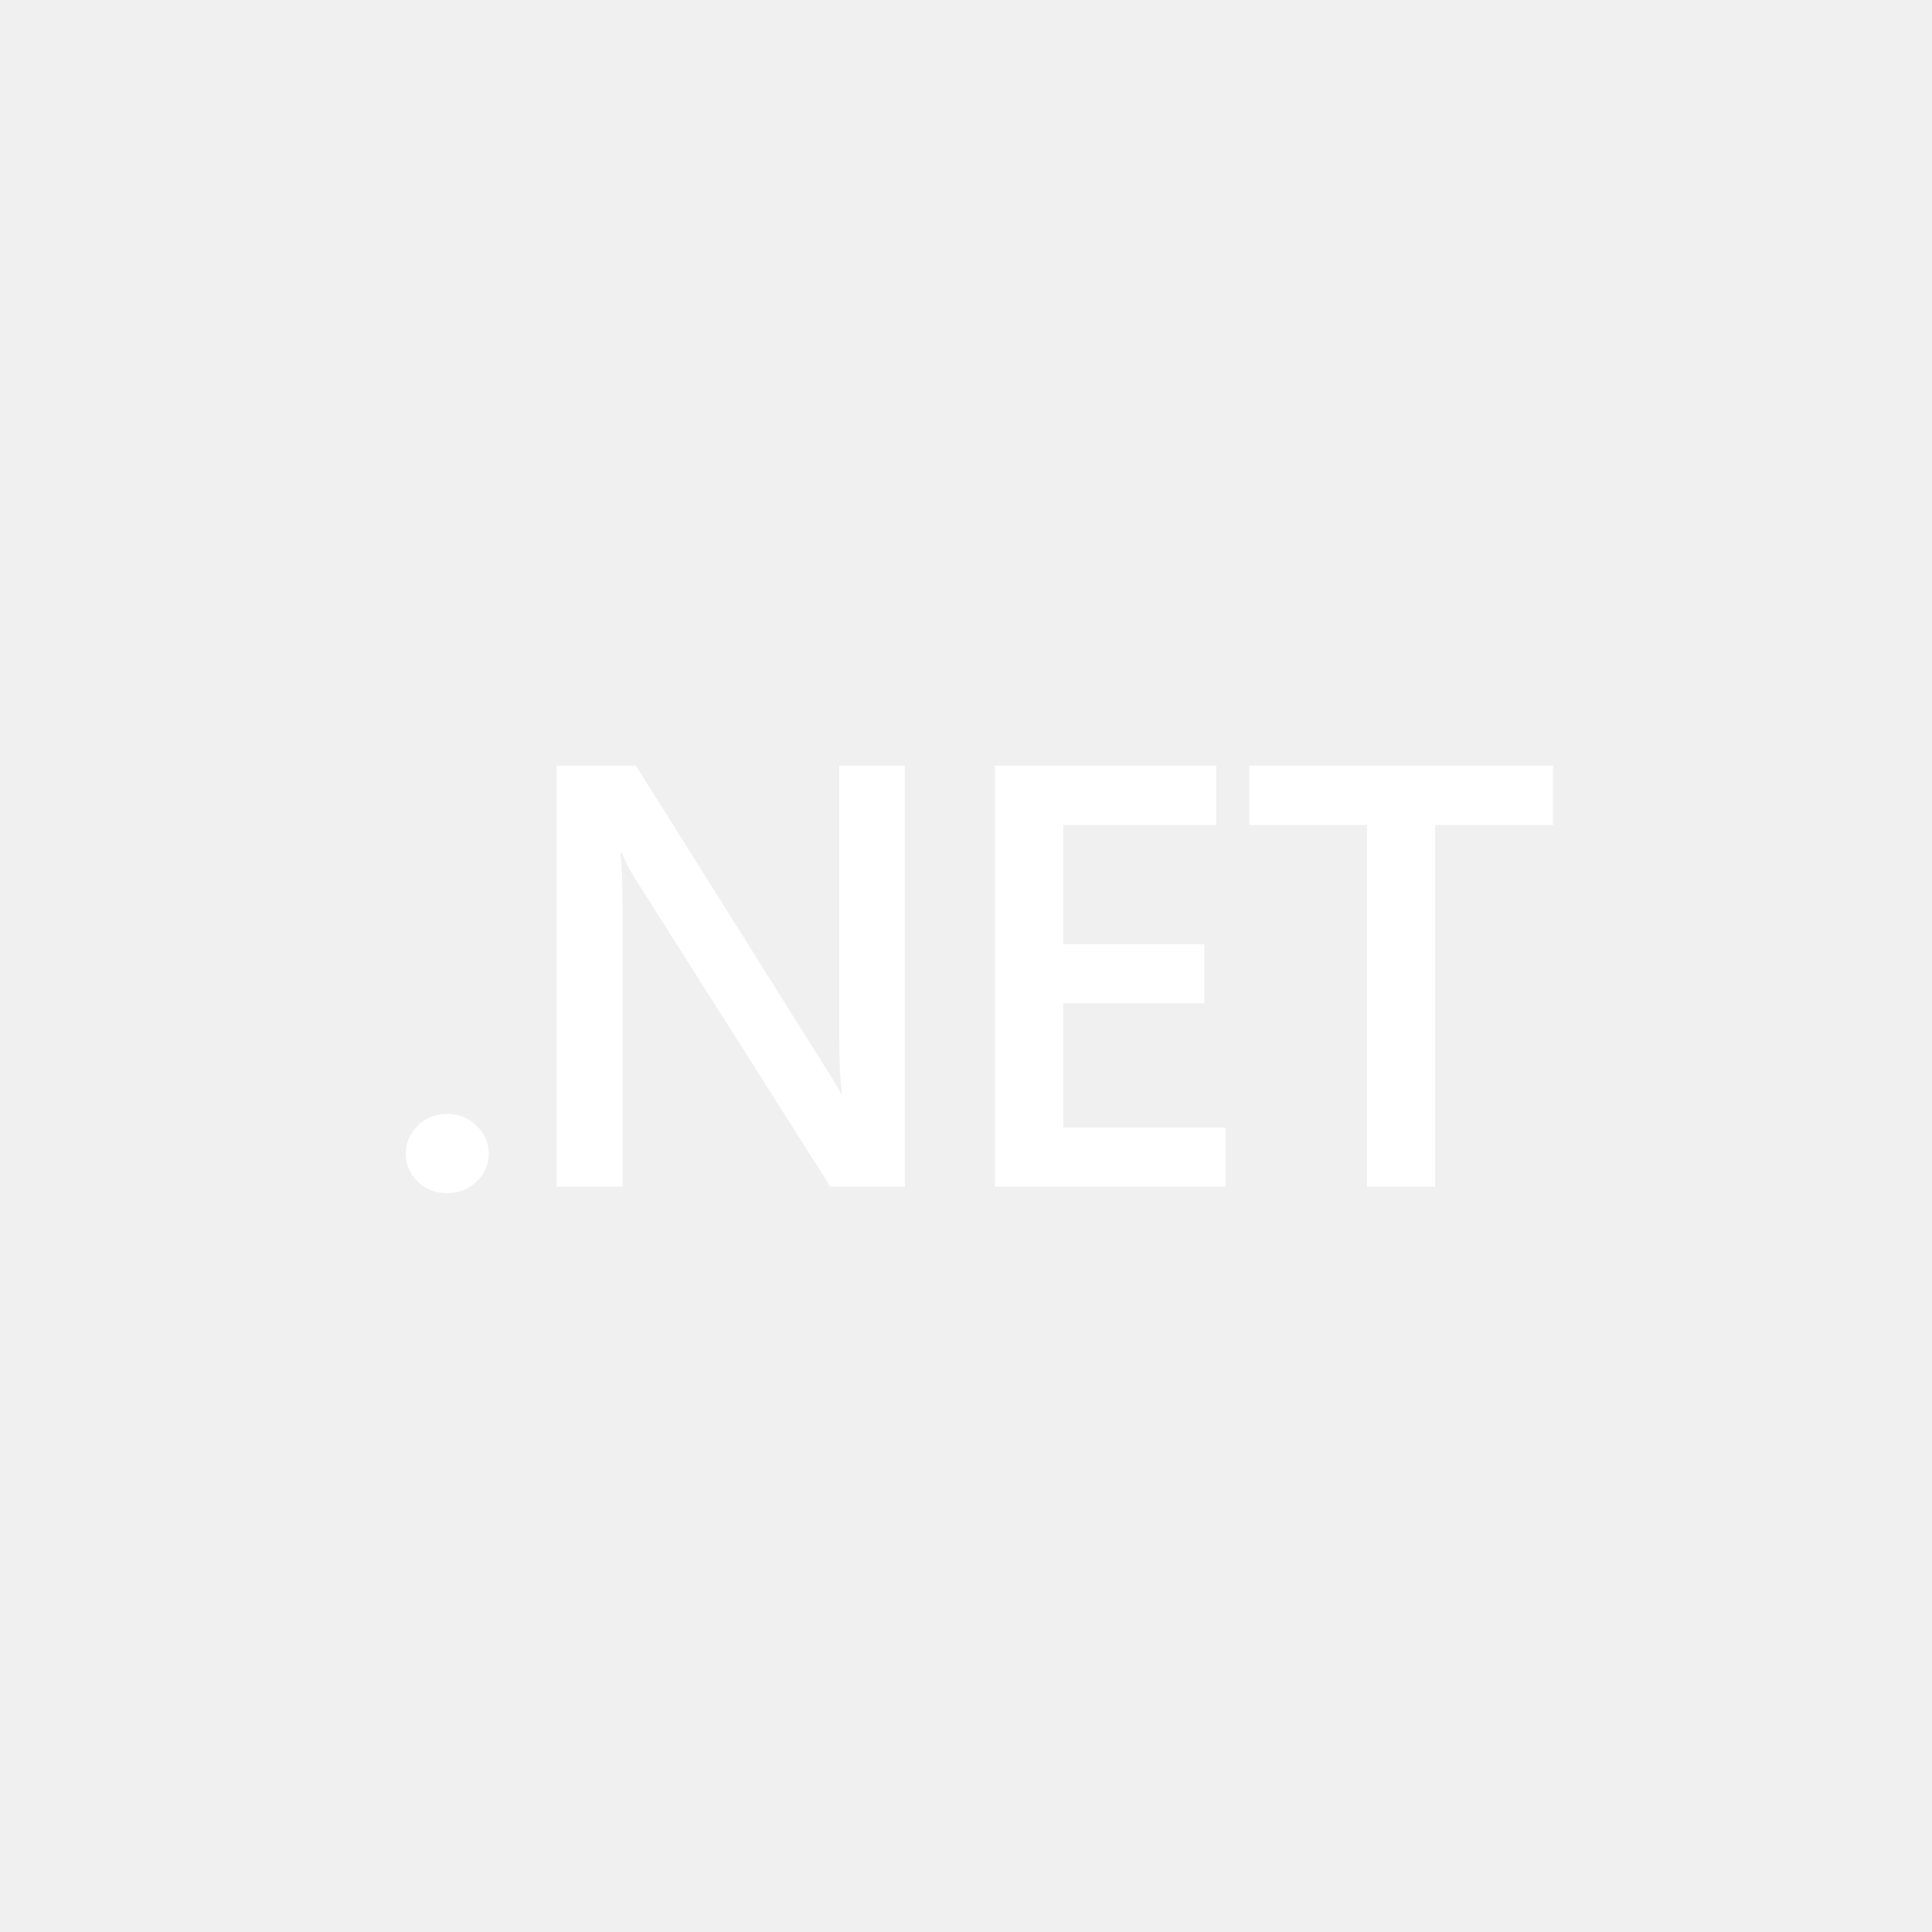
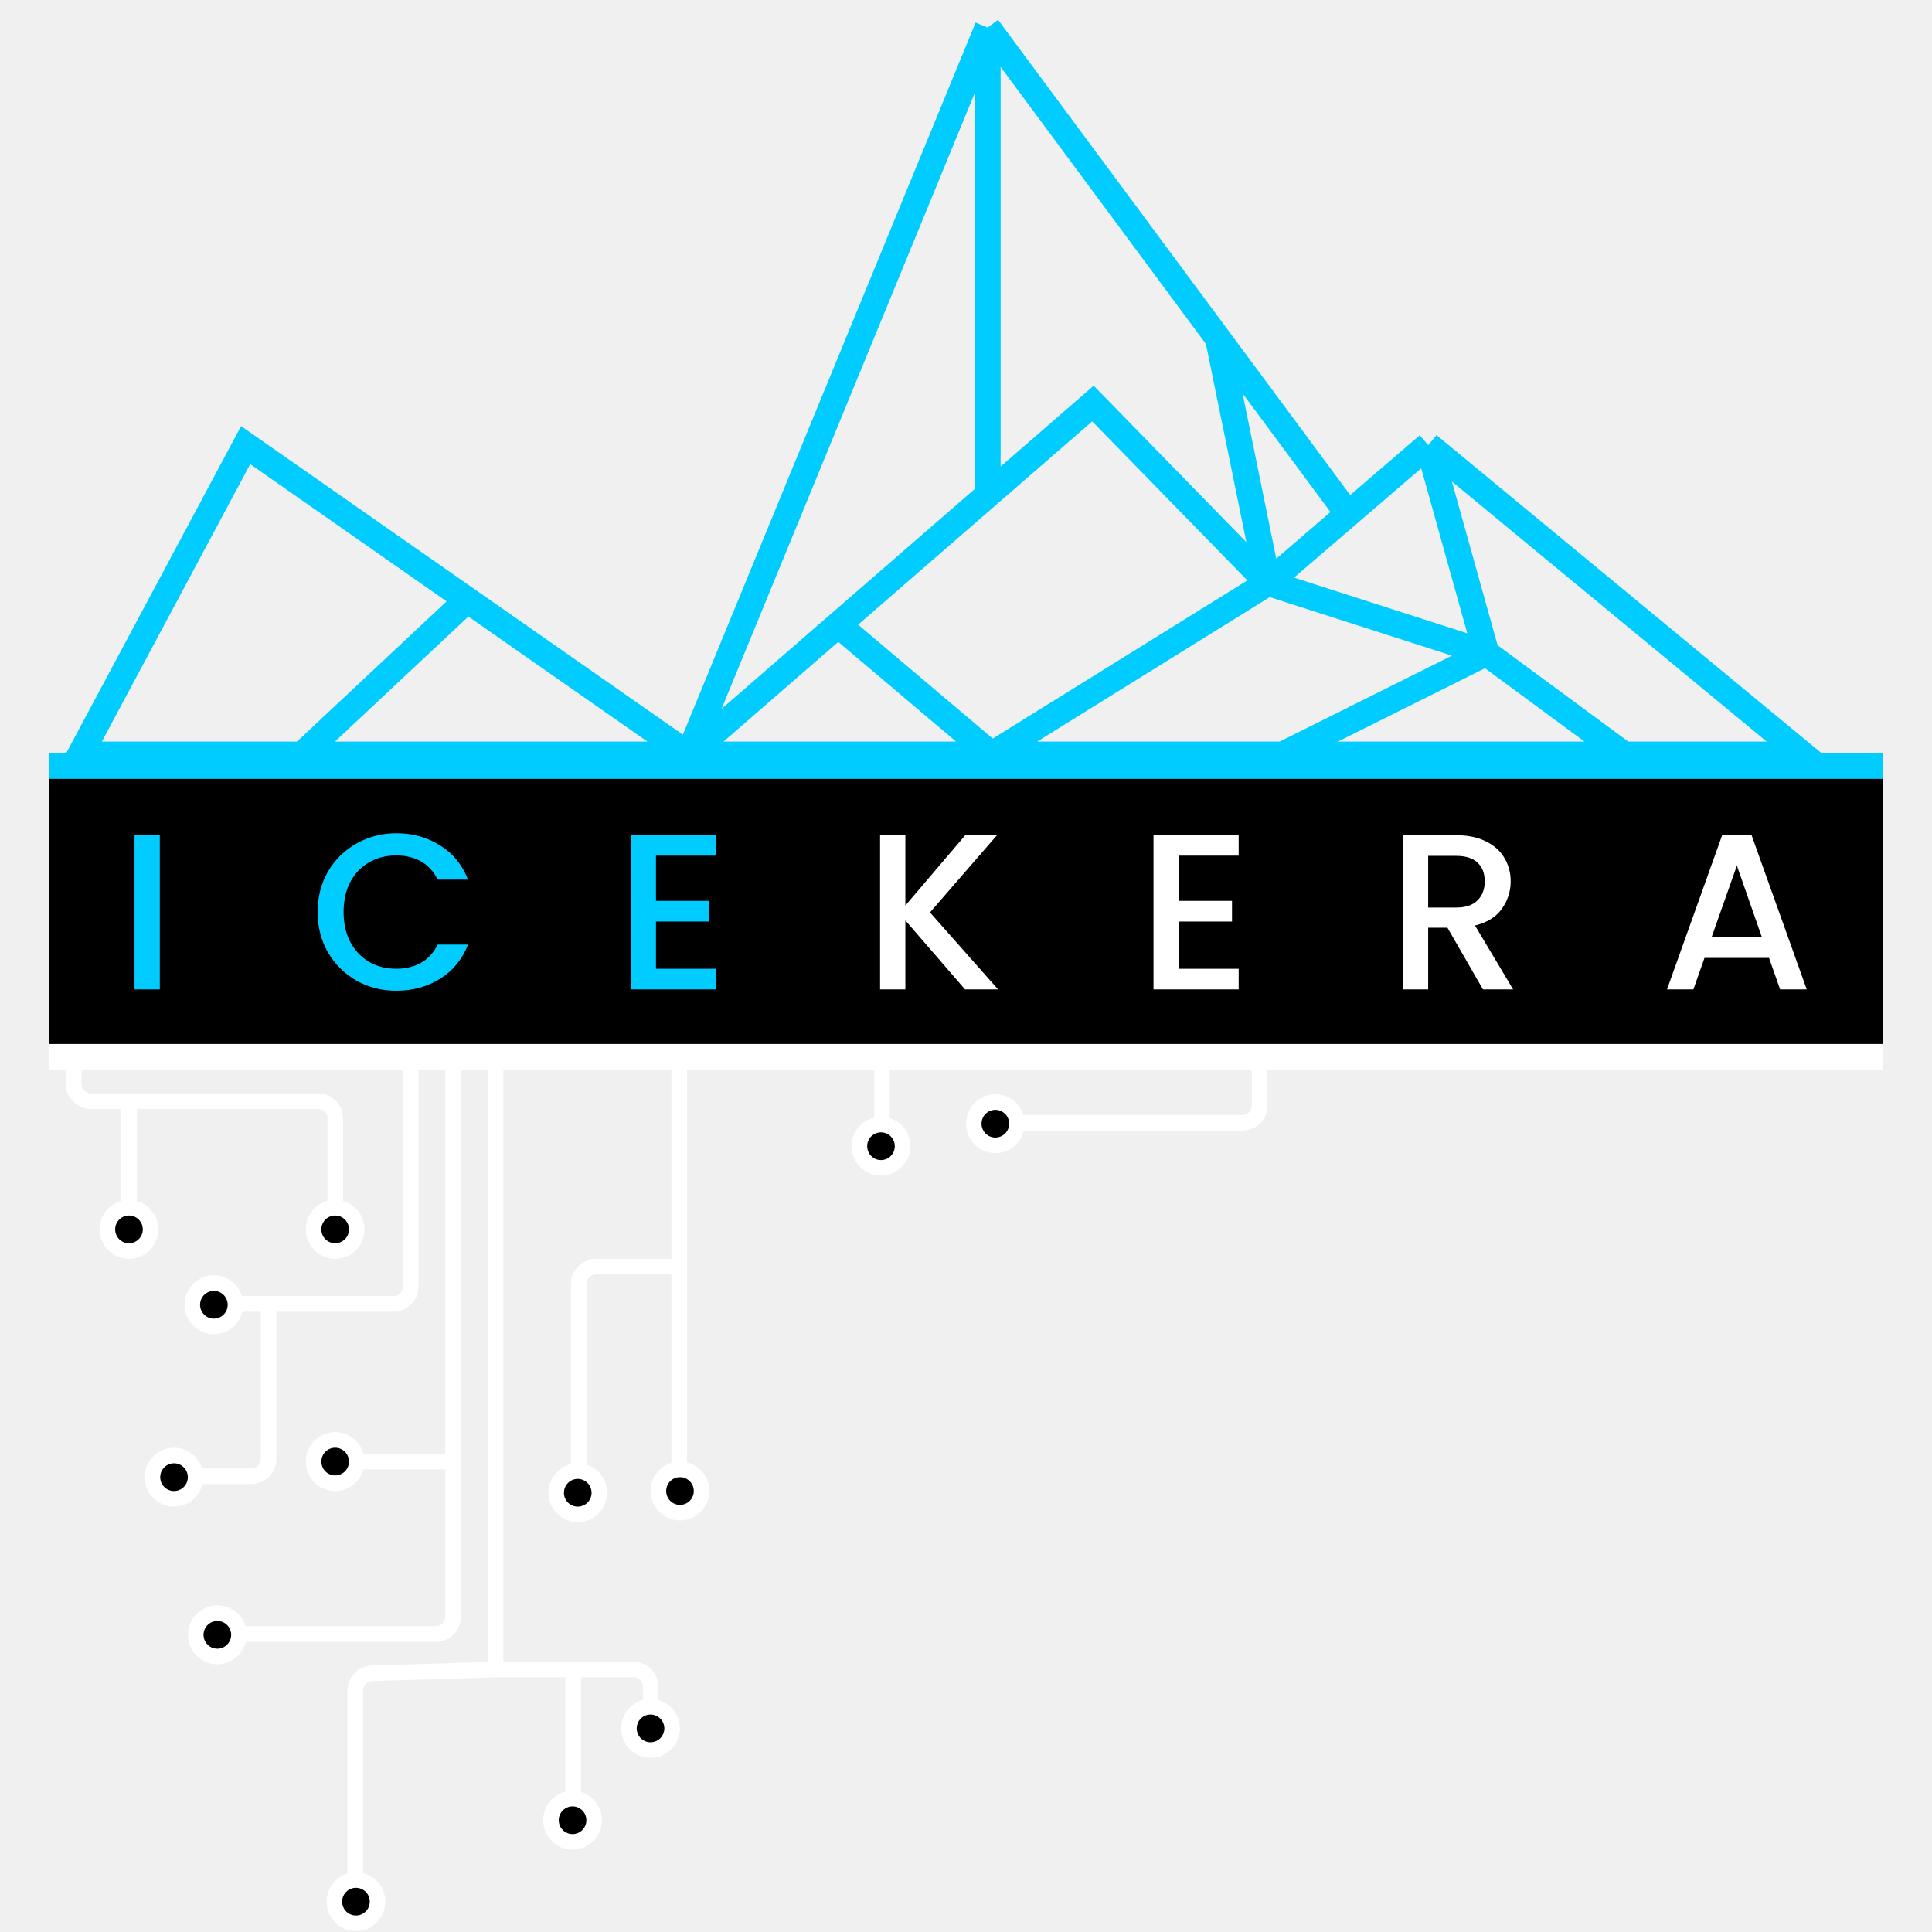
- <svg xmlns="http://www.w3.org/2000/svg" width="456" height="456" viewBox="0 0 456 456" version="1.1" xml:space="preserve" style="fill-rule:evenodd;clip-rule:evenodd;stroke-linejoin:round;stroke-miterlimit:2;">
-   <path d="m 105.5,281.609 c -2.703,0 -5.001,-0.9 -6.893,-2.702 -1.892,-1.848 -2.838,-4.042 -2.838,-6.582 0,-2.587 0.946,-4.804 2.838,-6.652 1.892,-1.848 4.19,-2.772 6.893,-2.772 2.748,0 5.068,0.924 6.96,2.772 1.937,1.848 2.906,4.064 2.906,6.652 0,2.54 -0.968,4.734 -2.906,6.582 -1.892,1.802 -4.212,2.702 -6.96,2.702 z" style="fill:#ffffff;fill-rule:nonzero;stroke-width:0.838" />
-   <path d="M 213.561,280.084 H 195.99 L 149.7,207.054 c -1.171,-1.848 -2.14,-3.765 -2.906,-5.751 h -0.406 c 0.361,2.125 0.541,6.675 0.541,13.65 v 65.132 h -15.543 v -99.36 h 18.719 l 44.737,71.298 c 1.892,2.957 3.109,4.989 3.649,6.098 h 0.27 c -0.45,-2.632 -0.676,-7.09 -0.676,-13.373 v -64.023 h 15.476 z" style="fill:#ffffff;fill-rule:nonzero;stroke-width:0.838" />
-   <path d="m 289.251,280.084 h -54.401 v -99.36 h 52.238 v 13.997 h -36.154 v 28.131 h 33.316 v 13.927 h -33.316 v 29.378 h 38.316 z" style="fill:#ffffff;fill-rule:nonzero;stroke-width:0.838" />
-   <path d="M 366.565,194.721 H 338.722 v 85.363 h -16.084 v -85.363 h -27.775 v -13.997 h 71.701 z" style="fill:#ffffff;fill-rule:nonzero;stroke-width:0.838" />
+ <svg xmlns="http://www.w3.org/2000/svg" width="456" height="456" version="1.1" xml:space="preserve" viewBox="0 0 1058 1115" fill="none">
+   <path d="M368.975 435.489L455.226 360.589M368.975 435.489L543.768 435.489M368.975 435.489L541.476 15.897M368.975 435.489L241.122 346.193M368.975 435.489L145.84 435.489M541.476 15.897L541.476 285.689M541.476 15.897L674.49 195.397M703.268 336.397L602.268 232.897L541.476 285.689M703.268 336.397L829.268 376.897M703.268 336.397L543.768 435.489M703.268 336.397L749.518 296.647M703.268 336.397L674.49 195.397M795.768 256.897L1011.98 435.489L908.768 435.489M795.768 256.897L829.268 376.897M795.768 256.897L749.518 296.647M908.768 435.489L829.268 376.897M908.768 435.489L711.768 435.489M541.476 285.689L455.226 360.589M543.768 435.489L711.768 435.489M543.768 435.489L455.226 360.589M829.268 376.897L711.768 435.489M749.518 296.647L674.49 195.397M241.122 346.193L113.268 256.897L17.768 435.489L145.84 435.489M241.122 346.193L145.84 435.489" stroke="#00CCFF" stroke-width="15" />
+   <rect y="442" width="1058" height="168" fill="black" />
+   <path d="M63.73 482.04V571H49.138V482.04H63.73ZM154.823 526.328C154.823 517.624 156.829 509.816 160.839 502.904C164.935 495.992 170.439 490.616 177.351 486.776C184.349 482.851 191.986 480.888 200.263 480.888C209.735 480.888 218.141 483.235 225.479 487.928C232.903 492.536 238.279 499.107 241.607 507.64H224.071C221.767 502.947 218.567 499.448 214.471 497.144C210.375 494.84 205.639 493.688 200.263 493.688C194.375 493.688 189.127 495.011 184.519 497.656C179.911 500.301 176.285 504.099 173.639 509.048C171.079 513.997 169.799 519.757 169.799 526.328C169.799 532.899 171.079 538.659 173.639 543.608C176.285 548.557 179.911 552.397 184.519 555.128C189.127 557.773 194.375 559.096 200.263 559.096C205.639 559.096 210.375 557.944 214.471 555.64C218.567 553.336 221.767 549.837 224.071 545.144H241.607C238.279 553.677 232.903 560.248 225.479 564.856C218.141 569.464 209.735 571.768 200.263 571.768C191.901 571.768 184.263 569.848 177.351 566.008C170.439 562.083 164.935 556.664 160.839 549.752C156.829 542.84 154.823 535.032 154.823 526.328ZM350.079 493.816V519.928H380.799V531.832H350.079V559.096H384.639V571H335.487V481.912H384.639V493.816H350.079Z" fill="#00CCFF" />
+   <path d="M528.437 571L494.005 531.192V571H479.413V482.04H494.005V522.616L528.565 482.04H546.869L508.213 526.584L547.509 571H528.437ZM651.804 493.816V519.928H682.524V531.832H651.804V559.096H686.364V571H637.212V481.912H686.364V493.816H651.804ZM827.345 571L806.865 535.416H795.729V571H781.137V482.04H811.857C818.684 482.04 824.444 483.235 829.137 485.624C833.916 488.013 837.457 491.213 839.761 495.224C842.151 499.235 843.345 503.715 843.345 508.664C843.345 514.467 841.639 519.757 838.225 524.536C834.897 529.229 829.735 532.429 822.737 534.136L844.753 571H827.345ZM795.729 523.768H811.857C817.319 523.768 821.415 522.403 824.145 519.672C826.961 516.941 828.369 513.272 828.369 508.664C828.369 504.056 827.004 500.472 824.273 497.912C821.543 495.267 817.404 493.944 811.857 493.944H795.729V523.768ZM992.445 552.824H955.197L948.797 571H933.565L965.437 481.912H982.333L1014.2 571H998.845L992.445 552.824ZM988.349 540.92L973.885 499.576L959.293 540.92H988.349Z" fill="white" />
+   <path d="M0 442H1058" stroke="#00CCFF" stroke-width="15" />
+   <path d="M0 610H1058" stroke="white" stroke-width="15" />
+   <path d="M46 635.5H155C160.523 635.5 165 639.977 165 645.5V704.5M46 635.5V698M46 635.5H24C18.477 635.5 14 631.023 14 625.5V620C14 614.477 18.477 610 24 610H208.5M208.5 610V742.5C208.5 748.023 204.023 752.5 198.5 752.5H126.5M208.5 610H233M111 752.5H126.5M233 610V843.5M233 610H257.5M233 843.5H178.5M233 843.5V933C233 938.523 228.523 943 223 943H111M257.5 610V963.5M257.5 610H363.5M257.5 963.5L186.192 965.701C180.791 965.868 176.5 970.293 176.5 975.696V1086.5M257.5 963.5H302.25M347 982.5V973.5C347 967.977 342.523 963.5 337 963.5H302.25M302.25 963.5V1037M126.5 752.5V842C126.5 847.523 122.023 852 116.5 852H86.5M363.5 610V731M363.5 610H480.5M363.5 852V731M363.5 731H315.5C309.977 731 305.5 735.477 305.5 741V848M560 648H688.5C694.023 648 698.5 643.523 698.5 638V620C698.5 614.477 694.023 610 688.5 610H480.5M480.5 610V648" stroke="white" stroke-width="9" />
+   <path d="M318.867 1050.5C318.867 1059.89 311.286 1067.5 301.934 1067.5C292.581 1067.5 285 1059.89 285 1050.5C285 1041.11 292.581 1033.5 301.934 1033.5C311.286 1033.5 318.867 1041.11 318.867 1050.5Z" fill="white" />
+   <ellipse cx="301.934" cy="1050.5" rx="7.969" ry="8" fill="black" />
+   <path d="M380.867 860.5C380.867 869.889 373.286 877.5 363.934 877.5C354.581 877.5 347 869.889 347 860.5C347 851.111 354.581 843.5 363.934 843.5C373.286 843.5 380.867 851.111 380.867 860.5Z" fill="white" />
+   <ellipse cx="363.934" cy="860.5" rx="7.969" ry="8" fill="black" />
+   <path d="M321.867 861.5C321.867 870.889 314.286 878.5 304.934 878.5C295.581 878.5 288 870.889 288 861.5C288 852.111 295.581 844.5 304.934 844.5C314.286 844.5 321.867 852.111 321.867 861.5Z" fill="white" />
+   <ellipse cx="304.934" cy="861.5" rx="7.969" ry="8" fill="black" />
+   <path d="M363.867 997.5C363.867 1006.89 356.286 1014.5 346.934 1014.5C337.581 1014.5 330 1006.89 330 997.5C330 988.111 337.581 980.5 346.934 980.5C356.286 980.5 363.867 988.111 363.867 997.5Z" fill="white" />
+   <ellipse cx="346.934" cy="997.5" rx="7.969" ry="8" fill="black" />
+   <path d="M113.867 943.5C113.867 952.889 106.286 960.5 96.934 960.5C87.581 960.5 80 952.889 80 943.5C80 934.111 87.581 926.5 96.934 926.5C106.286 926.5 113.867 934.111 113.867 943.5Z" fill="white" />
+   <ellipse cx="96.934" cy="943.5" rx="7.969" ry="8" fill="black" />
+   <path d="M193.867 1097.5C193.867 1106.89 186.286 1114.5 176.934 1114.5C167.581 1114.5 160 1106.89 160 1097.5C160 1088.11 167.581 1080.5 176.934 1080.5C186.286 1080.5 193.867 1088.11 193.867 1097.5Z" fill="white" />
+   <ellipse cx="176.934" cy="1097.5" rx="7.969" ry="8" fill="black" />
+   <path d="M181.867 843.5C181.867 852.889 174.286 860.5 164.934 860.5C155.581 860.5 148 852.889 148 843.5C148 834.111 155.581 826.5 164.934 826.5C174.286 826.5 181.867 834.111 181.867 843.5Z" fill="white" />
+   <ellipse cx="164.934" cy="843.5" rx="7.969" ry="8" fill="black" />
+   <path d="M88.867 852.5C88.867 861.889 81.286 869.5 71.934 869.5C62.581 869.5 55 861.889 55 852.5C55 843.111 62.581 835.5 71.934 835.5C81.286 835.5 88.867 843.111 88.867 852.5Z" fill="white" />
+   <ellipse cx="71.934" cy="852.5" rx="7.969" ry="8" fill="black" />
+   <path d="M181.867 709.5C181.867 718.889 174.286 726.5 164.934 726.5C155.581 726.5 148 718.889 148 709.5C148 700.111 155.581 692.5 164.934 692.5C174.286 692.5 181.867 700.111 181.867 709.5Z" fill="white" />
+   <ellipse cx="164.934" cy="709.5" rx="7.969" ry="8" fill="black" />
+   <path d="M62.867 709.5C62.867 718.889 55.286 726.5 45.934 726.5C36.581 726.5 29 718.889 29 709.5C29 700.111 36.581 692.5 45.934 692.5C55.286 692.5 62.867 700.111 62.867 709.5Z" fill="white" />
+   <ellipse cx="45.934" cy="709.5" rx="7.969" ry="8" fill="black" />
+   <path d="M111.867 753C111.867 762.389 104.286 770 94.934 770C85.581 770 78 762.389 78 753C78 743.611 85.581 736 94.934 736C104.286 736 111.867 743.611 111.867 753Z" fill="white" />
+   <ellipse cx="94.934" cy="753" rx="7.969" ry="8" fill="black" />
+   <path d="M496.867 661.5C496.867 670.889 489.286 678.5 479.934 678.5C470.581 678.5 463 670.889 463 661.5C463 652.111 470.581 644.5 479.934 644.5C489.286 644.5 496.867 652.111 496.867 661.5Z" fill="white" />
+   <ellipse cx="479.934" cy="661.5" rx="7.969" ry="8" fill="black" />
+   <path d="M562.867 648.5C562.867 657.889 555.286 665.5 545.934 665.5C536.581 665.5 529 657.889 529 648.5C529 639.111 536.581 631.5 545.934 631.5C555.286 631.5 562.867 639.111 562.867 648.5Z" fill="white" />
+   <ellipse cx="545.934" cy="648.5" rx="7.969" ry="8" fill="black" />
</svg>
